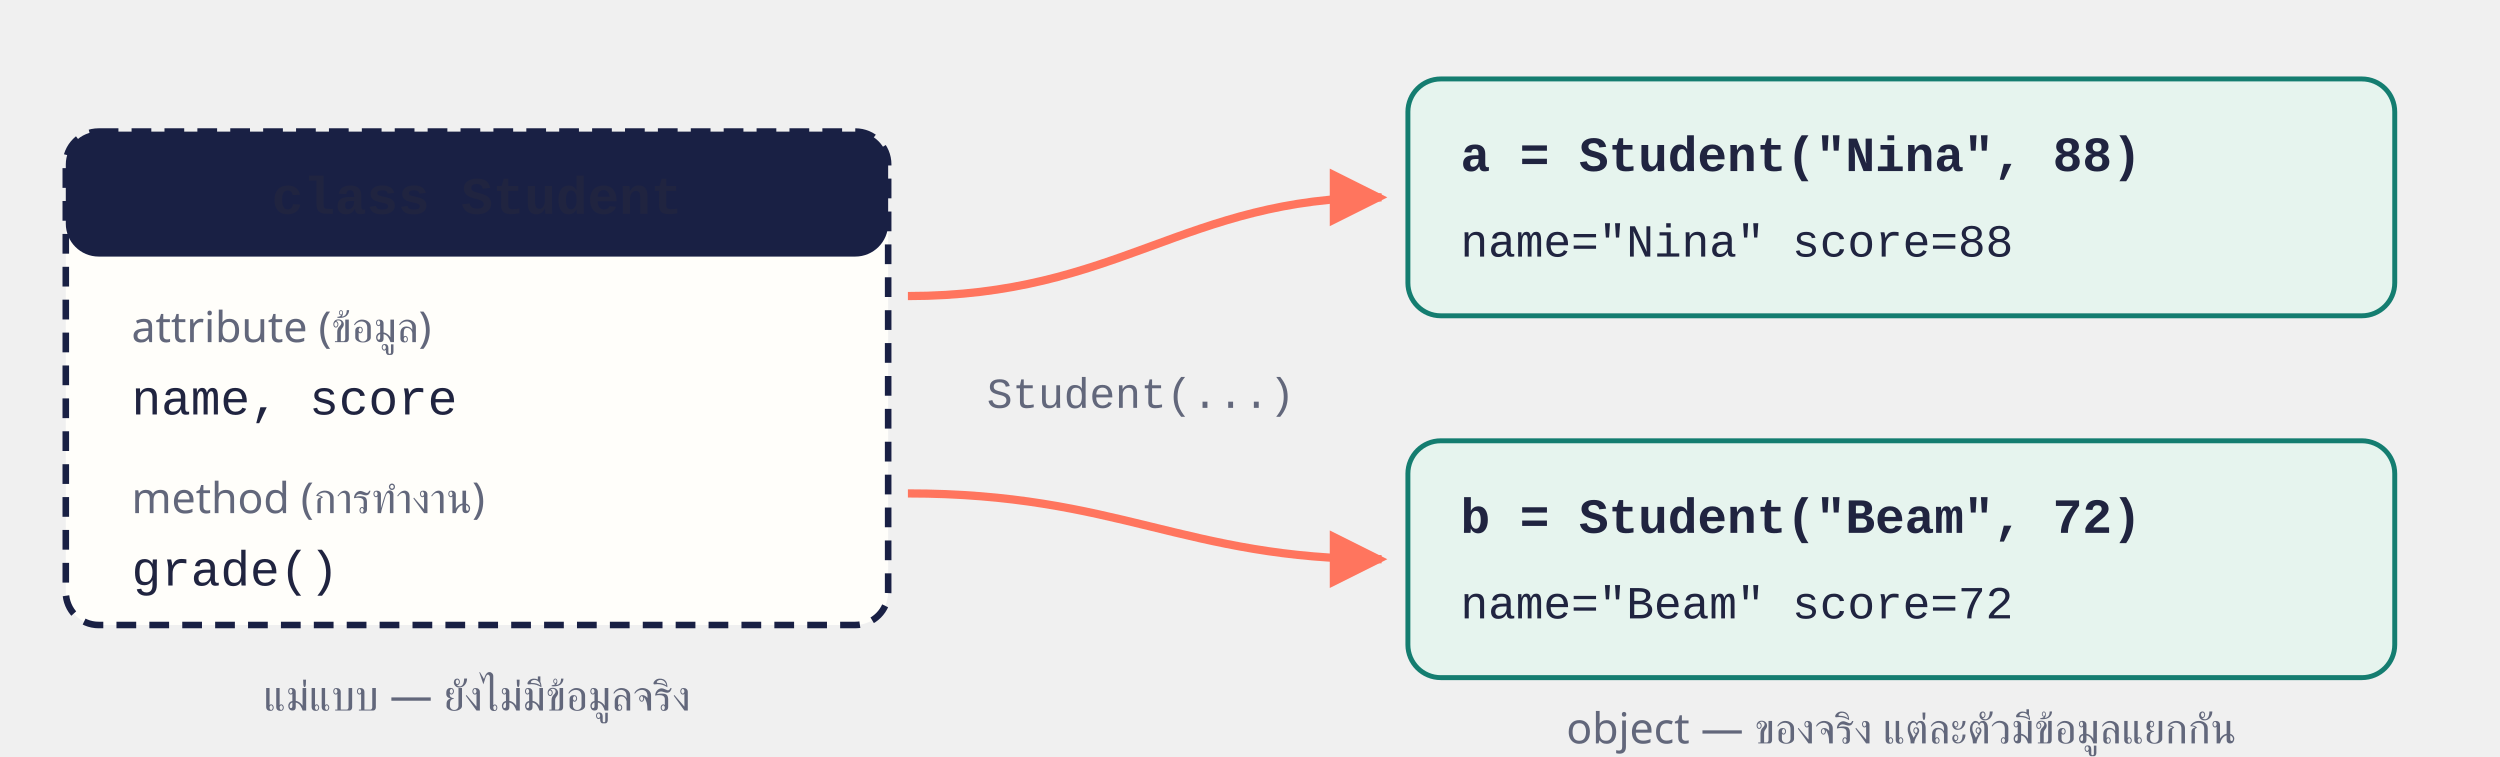
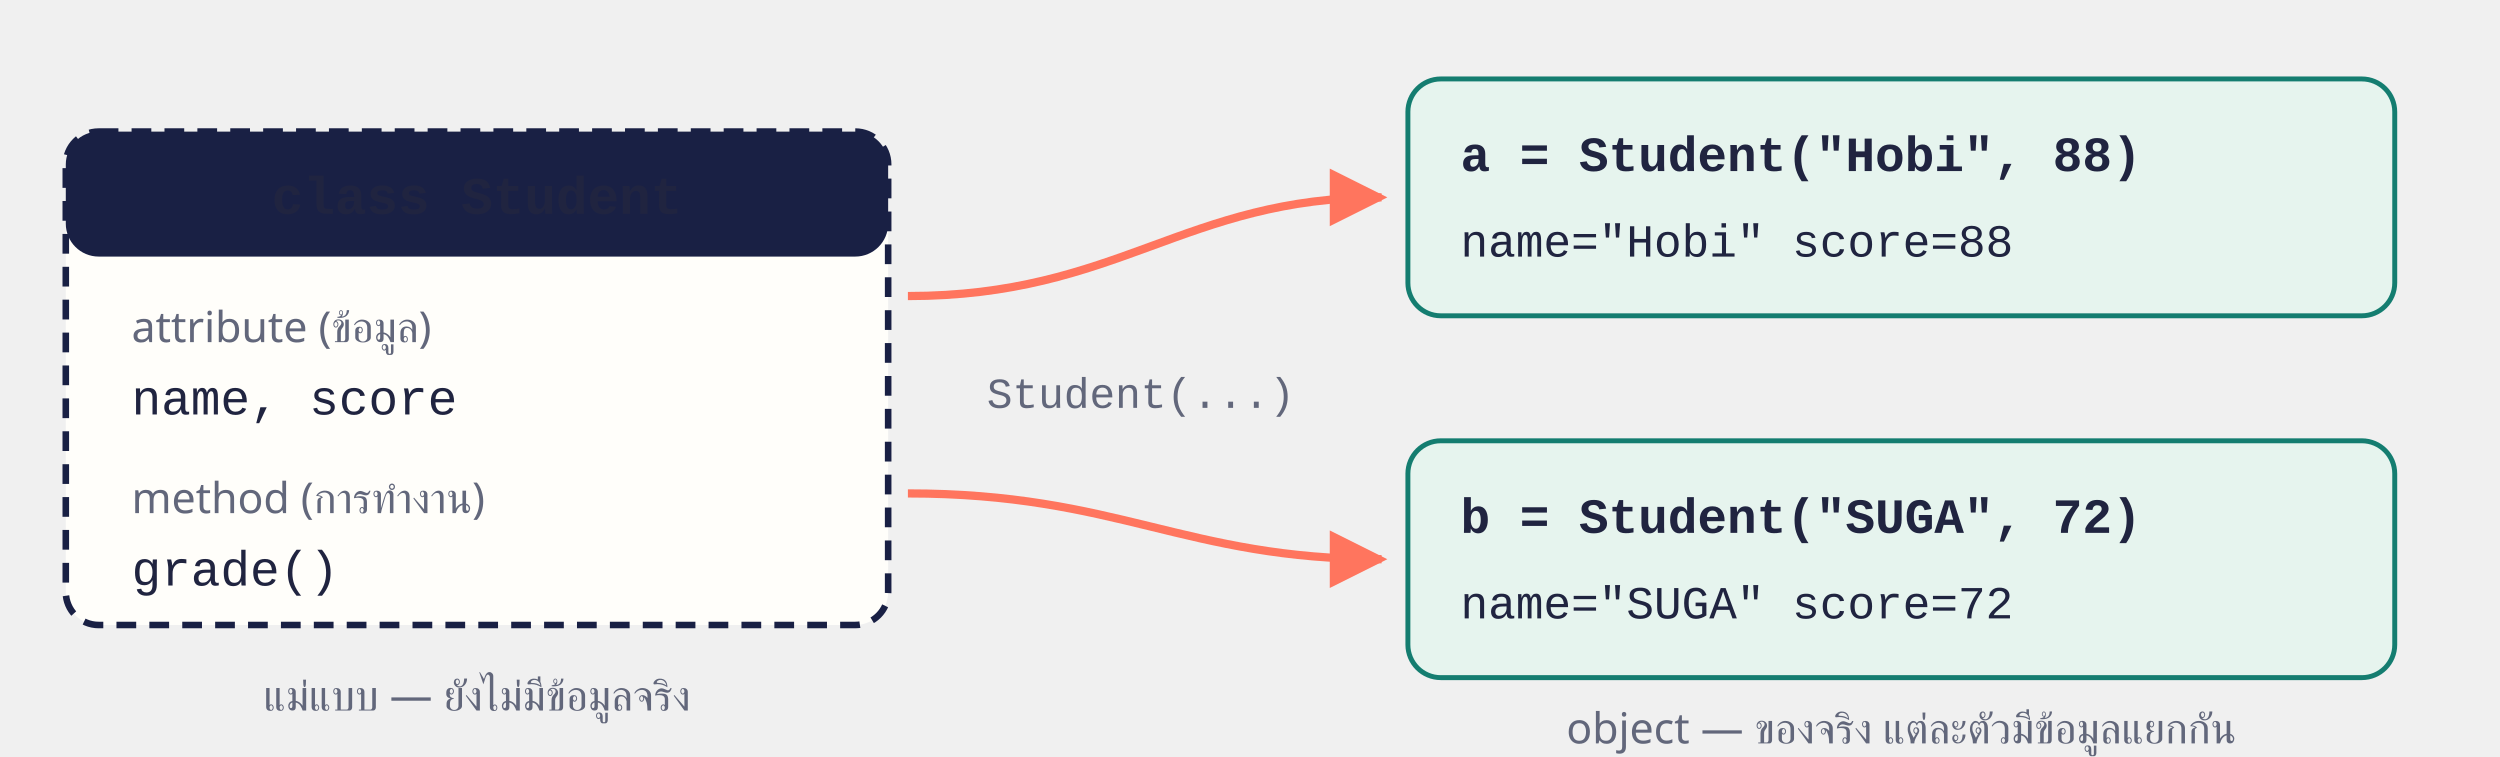
<svg xmlns="http://www.w3.org/2000/svg" viewBox="0 0 760 230" role="img" aria-labelledby="t">
  <style>
    text { font-family: "Leelawadee UI", Tahoma, sans-serif; fill: #202440; }
    .mono { font-family: Consolas, "Courier New", monospace; }
    .cap { fill: #62677b; font-size: 13px; }
    .arrow { stroke: #ff755e; stroke-width: 2.5; fill: none; }
  </style>
  <defs>
    <marker id="a" viewBox="0 0 10 10" refX="9" refY="5" markerWidth="7" markerHeight="7" orient="auto">
      <path d="M0 0L10 5L0 10z" fill="#ff755e" />
    </marker>
  </defs>
  <rect x="20" y="40" width="250" height="150" rx="10" fill="#fffefa" stroke="#192044" stroke-width="2" stroke-dasharray="6 4" />
  <rect x="20" y="40" width="250" height="38" rx="10" fill="#192044" />
  <text x="145" y="65" text-anchor="middle" fill="#fff" font-size="16" font-weight="700" class="mono">class Student</text>
  <text x="40" y="104" class="cap">attribute (ข้อมูล)</text>
  <text x="40" y="126" font-size="15" class="mono">name, score</text>
  <text x="40" y="156" class="cap">method (การทำงาน)</text>
  <text x="40" y="178" font-size="15" class="mono">grade()</text>
  <text x="145" y="216" text-anchor="middle" class="cap">แม่แบบ — ยังไม่มีข้อมูลจริง</text>
  <path d="M276 90 C 340 90, 360 60, 420 60" class="arrow" marker-end="url(#a)" />
  <path d="M276 150 C 340 150, 360 170, 420 170" class="arrow" marker-end="url(#a)" />
  <text x="300" y="124" class="cap mono">Student(...)</text>
  <g transform="translate(428,24)">
    <rect width="300" height="72" rx="10" fill="#e6f4ee" stroke="#147d70" stroke-width="1.5" />
-     <text x="16" y="28" font-weight="700" class="mono" font-size="15">a = Student("Nina", 88)</text>
-     <text x="16" y="54" font-size="14" class="mono">name="Nina"  score=88</text>
+     <text x="16" y="28" font-weight="700" class="mono" font-size="15">a = Student("Hobi", 88)</text>
+     <text x="16" y="54" font-size="14" class="mono">name="Hobi"  score=88</text>
  </g>
  <g transform="translate(428,134)">
    <rect width="300" height="72" rx="10" fill="#e6f4ee" stroke="#147d70" stroke-width="1.5" />
-     <text x="16" y="28" font-weight="700" class="mono" font-size="15">b = Student("Beam", 72)</text>
-     <text x="16" y="54" font-size="14" class="mono">name="Beam"  score=72</text>
+     <text x="16" y="28" font-weight="700" class="mono" font-size="15">b = Student("SUGA", 72)</text>
+     <text x="16" y="54" font-size="14" class="mono">name="SUGA"  score=72</text>
  </g>
  <text x="578" y="226" text-anchor="middle" class="cap">object — ของจริง แต่ละตัวมีข้อมูลแยกกัน</text>
</svg>
